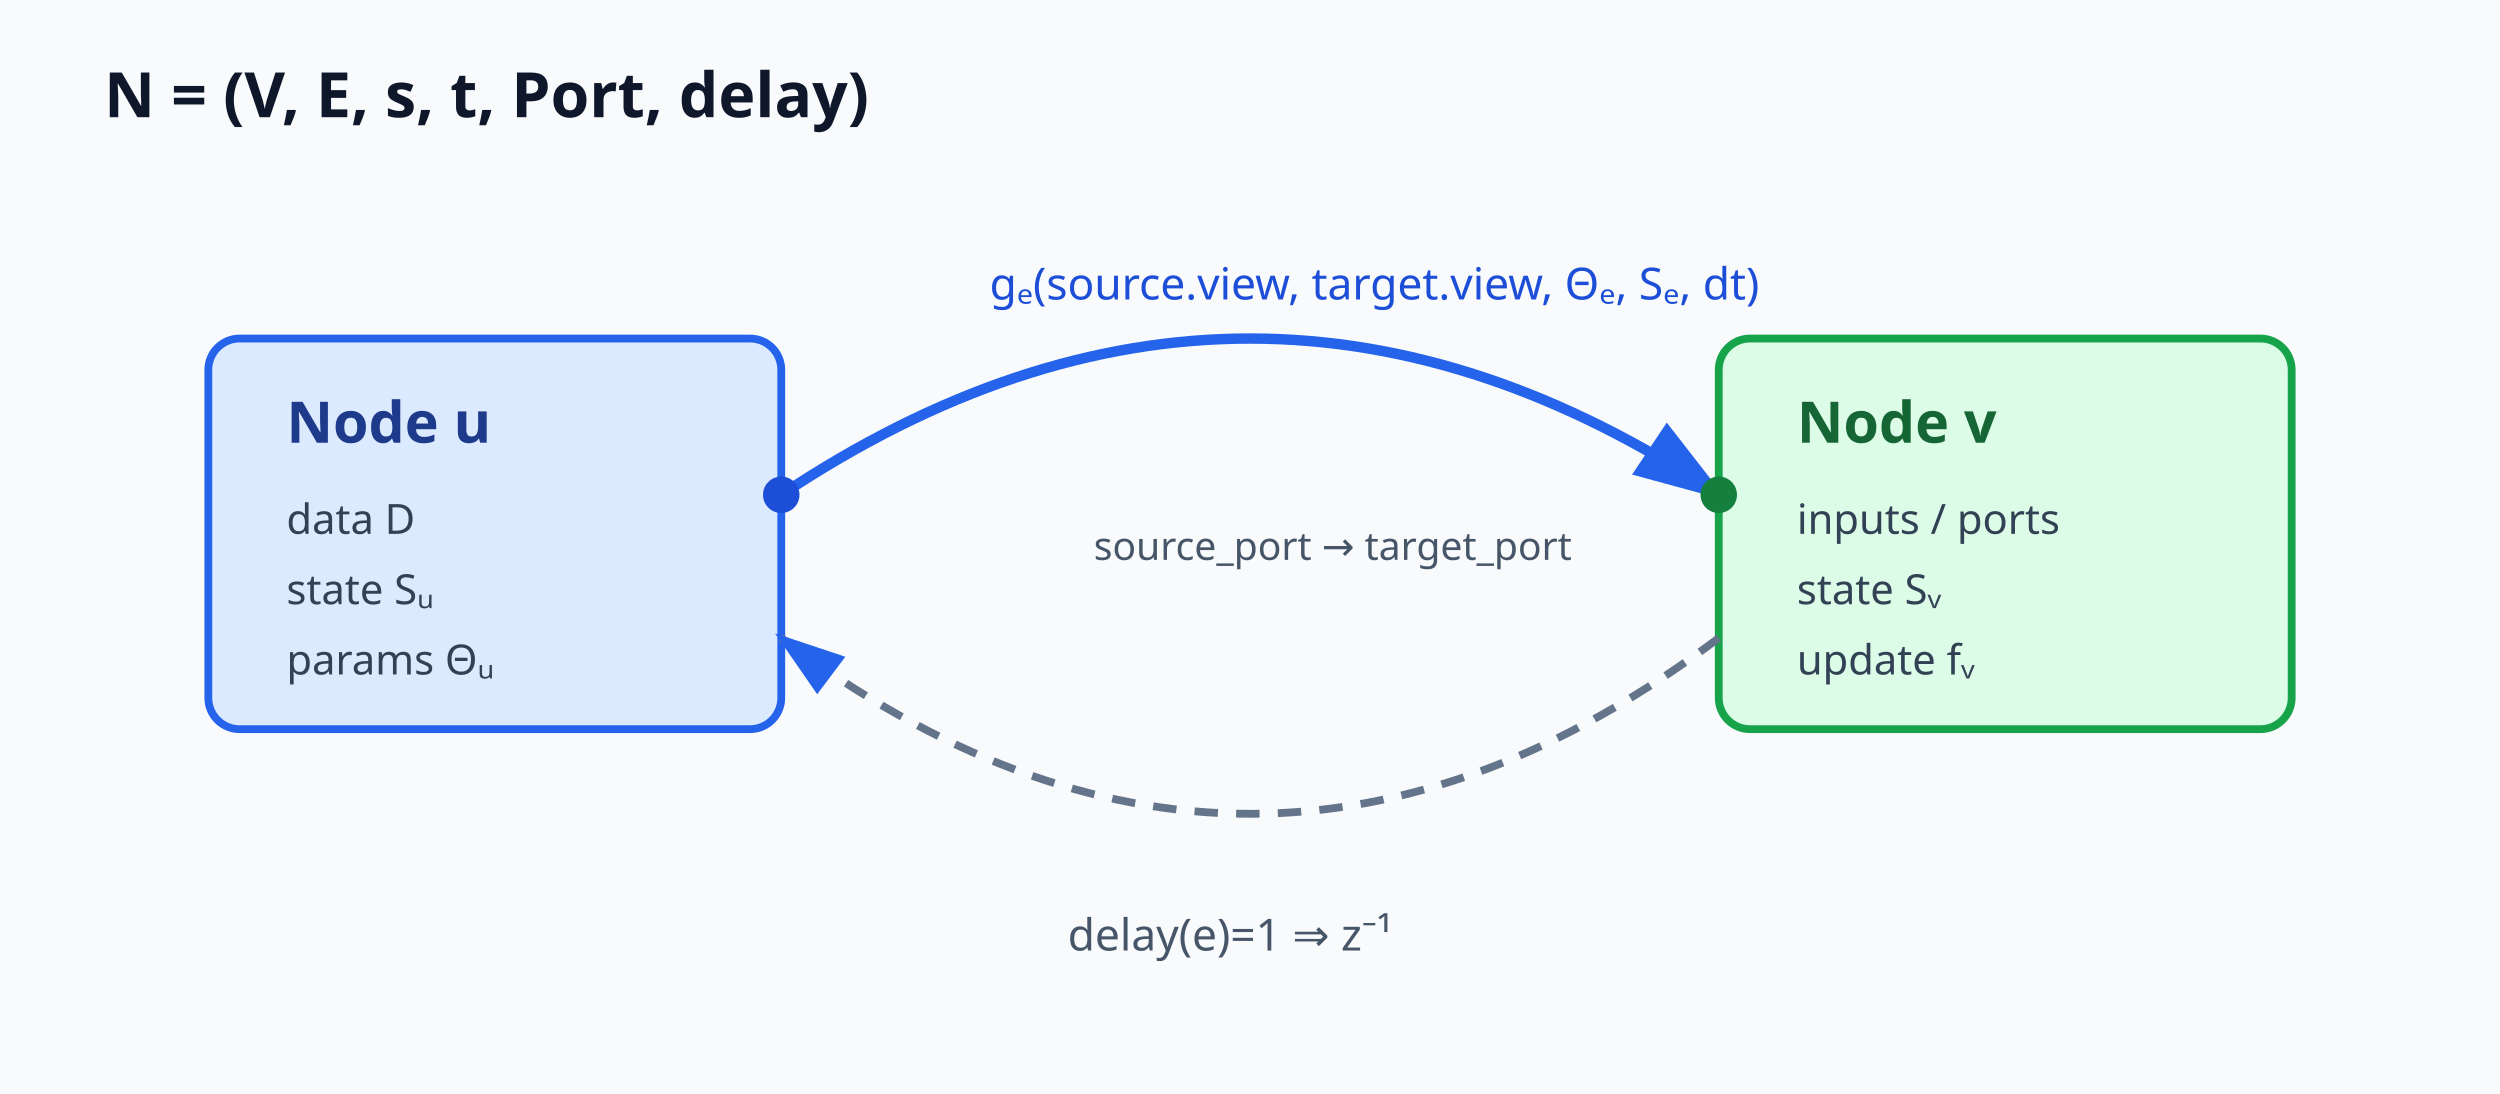
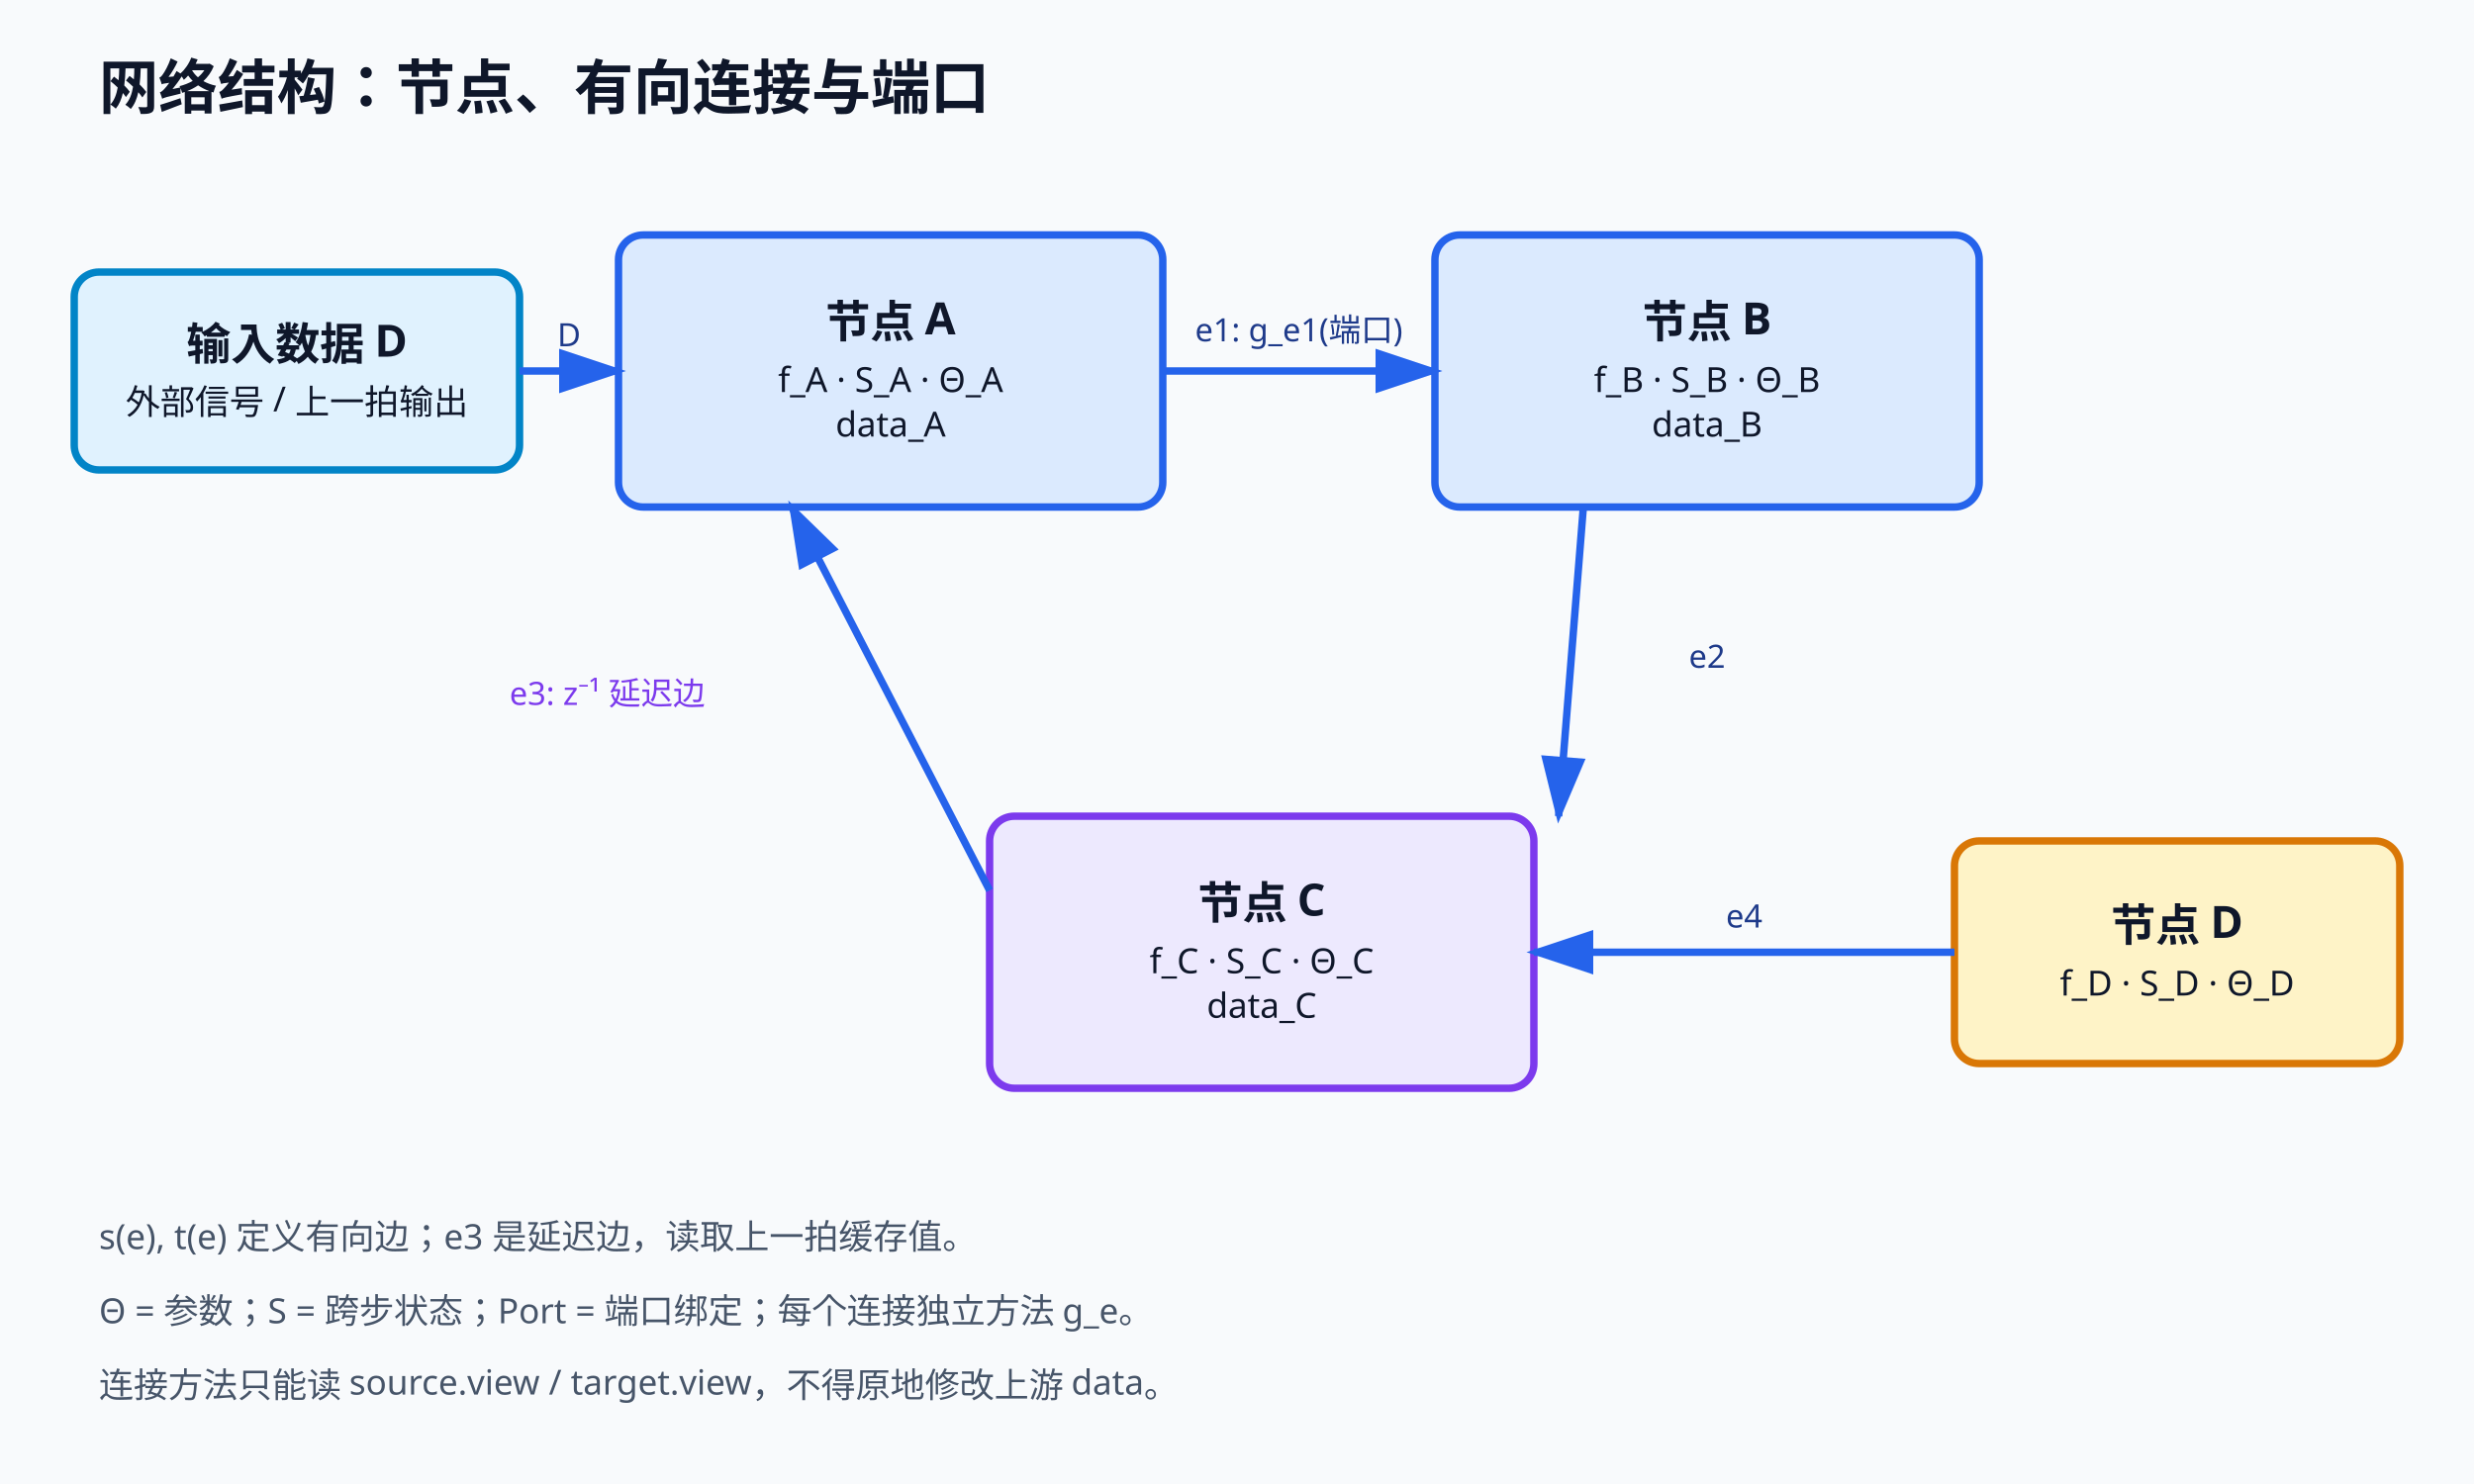
- <svg xmlns="http://www.w3.org/2000/svg" width="960" height="420" viewBox="0 0 960 420" role="img" aria-labelledby="title desc">
+ <svg xmlns="http://www.w3.org/2000/svg" width="1000" height="600" viewBox="0 0 1000 600" role="img" aria-labelledby="title desc">
  <defs>
    <marker id="arrow" markerWidth="10" markerHeight="10" refX="8" refY="3" orient="auto">
      <path d="M0,0 L0,6 L9,3 z" fill="#2563eb" />
    </marker>
  </defs>
-   <rect width="960" height="420" fill="#f8fafc" />
-   <text x="40" y="45" font-family="sans-serif" font-size="24" font-weight="700" fill="#0f172a">N = (V, E, s, t, Port, delay)</text>
+   <rect width="1000" height="600" fill="#f8fafc" />
+   <text x="40" y="44" font-family="sans-serif" font-size="24" font-weight="700" fill="#0f172a">网络结构：节点、有向连接与端口</text>
  <g font-family="sans-serif">
-     <rect x="80" y="130" width="220" height="150" rx="12" fill="#dbeafe" stroke="#2563eb" stroke-width="3" />
-     <text x="110" y="170" font-size="22" font-weight="700" fill="#1e3a8a">Node u</text>
-     <text x="110" y="205" font-size="16" fill="#334155">data D</text>
-     <text x="110" y="232" font-size="16" fill="#334155">state Sᵤ</text>
-     <text x="110" y="259" font-size="16" fill="#334155">params Θᵤ</text>
-     <rect x="660" y="130" width="220" height="150" rx="12" fill="#dcfce7" stroke="#16a34a" stroke-width="3" />
-     <text x="690" y="170" font-size="22" font-weight="700" fill="#166534">Node v</text>
-     <text x="690" y="205" font-size="16" fill="#334155">inputs / ports</text>
-     <text x="690" y="232" font-size="16" fill="#334155">state Sᵥ</text>
-     <text x="690" y="259" font-size="16" fill="#334155">update fᵥ</text>
-     <path d="M300 190 C420 110 540 110 660 190" fill="none" stroke="#2563eb" stroke-width="4" marker-end="url(#arrow)" />
-     <text x="380" y="115" font-size="17" fill="#1d4ed8">gₑ(source.view, target.view, Θₑ, Sₑ, dt)</text>
-     <path d="M660 245 C540 335 420 335 300 245" fill="none" stroke="#64748b" stroke-width="3" stroke-dasharray="9 7" marker-end="url(#arrow)" />
-     <text x="410" y="365" font-size="17" fill="#475569">delay(e)=1  ⇒  z⁻¹</text>
-     <circle cx="300" cy="190" r="7" fill="#1d4ed8" />
-     <circle cx="660" cy="190" r="7" fill="#15803d" />
-     <text x="420" y="215" font-size="15" fill="#475569">source_port → target_port</text>
+     <rect x="30" y="110" width="180" height="80" rx="10" fill="#e0f2fe" stroke="#0284c7" stroke-width="3" />
+     <text x="120.0" y="145.5" text-anchor="middle" font-size="18" font-weight="700" fill="#0f172a">输入数据 D</text>
+     <text x="120.0" y="167.5" text-anchor="middle" font-size="14" fill="#0f172a">外部信号 / 上一拍输出</text>
+     <rect x="250" y="95" width="220" height="110" rx="10" fill="#dbeafe" stroke="#2563eb" stroke-width="3" />
+     <text x="360.0" y="136.5" text-anchor="middle" font-size="18" font-weight="700" fill="#0f172a">节点 A</text>
+     <text x="360.0" y="158.5" text-anchor="middle" font-size="14" fill="#0f172a">f_A · S_A · Θ_A</text>
+     <text x="360.0" y="176.5" text-anchor="middle" font-size="14" fill="#0f172a">data_A</text>
+     <rect x="580" y="95" width="220" height="110" rx="10" fill="#dbeafe" stroke="#2563eb" stroke-width="3" />
+     <text x="690.0" y="136.5" text-anchor="middle" font-size="18" font-weight="700" fill="#0f172a">节点 B</text>
+     <text x="690.0" y="158.5" text-anchor="middle" font-size="14" fill="#0f172a">f_B · S_B · Θ_B</text>
+     <text x="690.0" y="176.5" text-anchor="middle" font-size="14" fill="#0f172a">data_B</text>
+     <rect x="400" y="330" width="220" height="110" rx="10" fill="#ede9fe" stroke="#7c3aed" stroke-width="3" />
+     <text x="510.0" y="371.5" text-anchor="middle" font-size="18" font-weight="700" fill="#0f172a">节点 C</text>
+     <text x="510.0" y="393.5" text-anchor="middle" font-size="14" fill="#0f172a">f_C · S_C · Θ_C</text>
+     <text x="510.0" y="411.5" text-anchor="middle" font-size="14" fill="#0f172a">data_C</text>
+     <rect x="790" y="340" width="180" height="90" rx="10" fill="#fef3c7" stroke="#d97706" stroke-width="3" />
+     <text x="880.0" y="380.5" text-anchor="middle" font-size="18" font-weight="700" fill="#0f172a">节点 D</text>
+     <text x="880.0" y="402.5" text-anchor="middle" font-size="14" fill="#0f172a">f_D · S_D · Θ_D</text>
+     <line x1="210" y1="150" x2="250" y2="150" stroke="#2563eb" stroke-width="3" marker-end="url(#arrow)" />
+     <text x="230" y="140" text-anchor="middle" font-size="13" fill="#1e3a8a">D</text>
+     <line x1="470" y1="150" x2="580" y2="150" stroke="#2563eb" stroke-width="3" marker-end="url(#arrow)" />
+     <text x="525" y="138" text-anchor="middle" font-size="13" fill="#1e3a8a">e1: g_e1(端口)</text>
+     <line x1="640" y1="205" x2="630" y2="330" stroke="#2563eb" stroke-width="3" marker-end="url(#arrow)" />
+     <text x="690" y="270" text-anchor="middle" font-size="13" fill="#1e3a8a">e2</text>
+     <line x1="400" y1="360" x2="320" y2="205" stroke="#2563eb" stroke-width="3" marker-end="url(#arrow)" />
+     <text x="285" y="285" text-anchor="end" font-size="13" fill="#7c3aed">e3: z⁻¹ 延迟边</text>
+     <line x1="790" y1="385" x2="620" y2="385" stroke="#2563eb" stroke-width="3" marker-end="url(#arrow)" />
+     <text x="705" y="375" text-anchor="middle" font-size="13" fill="#1e3a8a">e4</text>
+     <text x="40" y="505" text-anchor="start" font-size="14" fill="#475569">s(e), t(e) 定义有向边；e3 是延迟边，读取上一拍缓存值。</text>
+     <text x="40" y="535" text-anchor="start" font-size="14" fill="#475569">Θ = 参数；S = 跨步状态；Port = 端口绑定；每个连接独立方法 g_e。</text>
+     <text x="40" y="565" text-anchor="start" font-size="14" fill="#475569">连接方法只能读 source.view / target.view，不得原地修改上游 data。</text>
  </g>
</svg>
